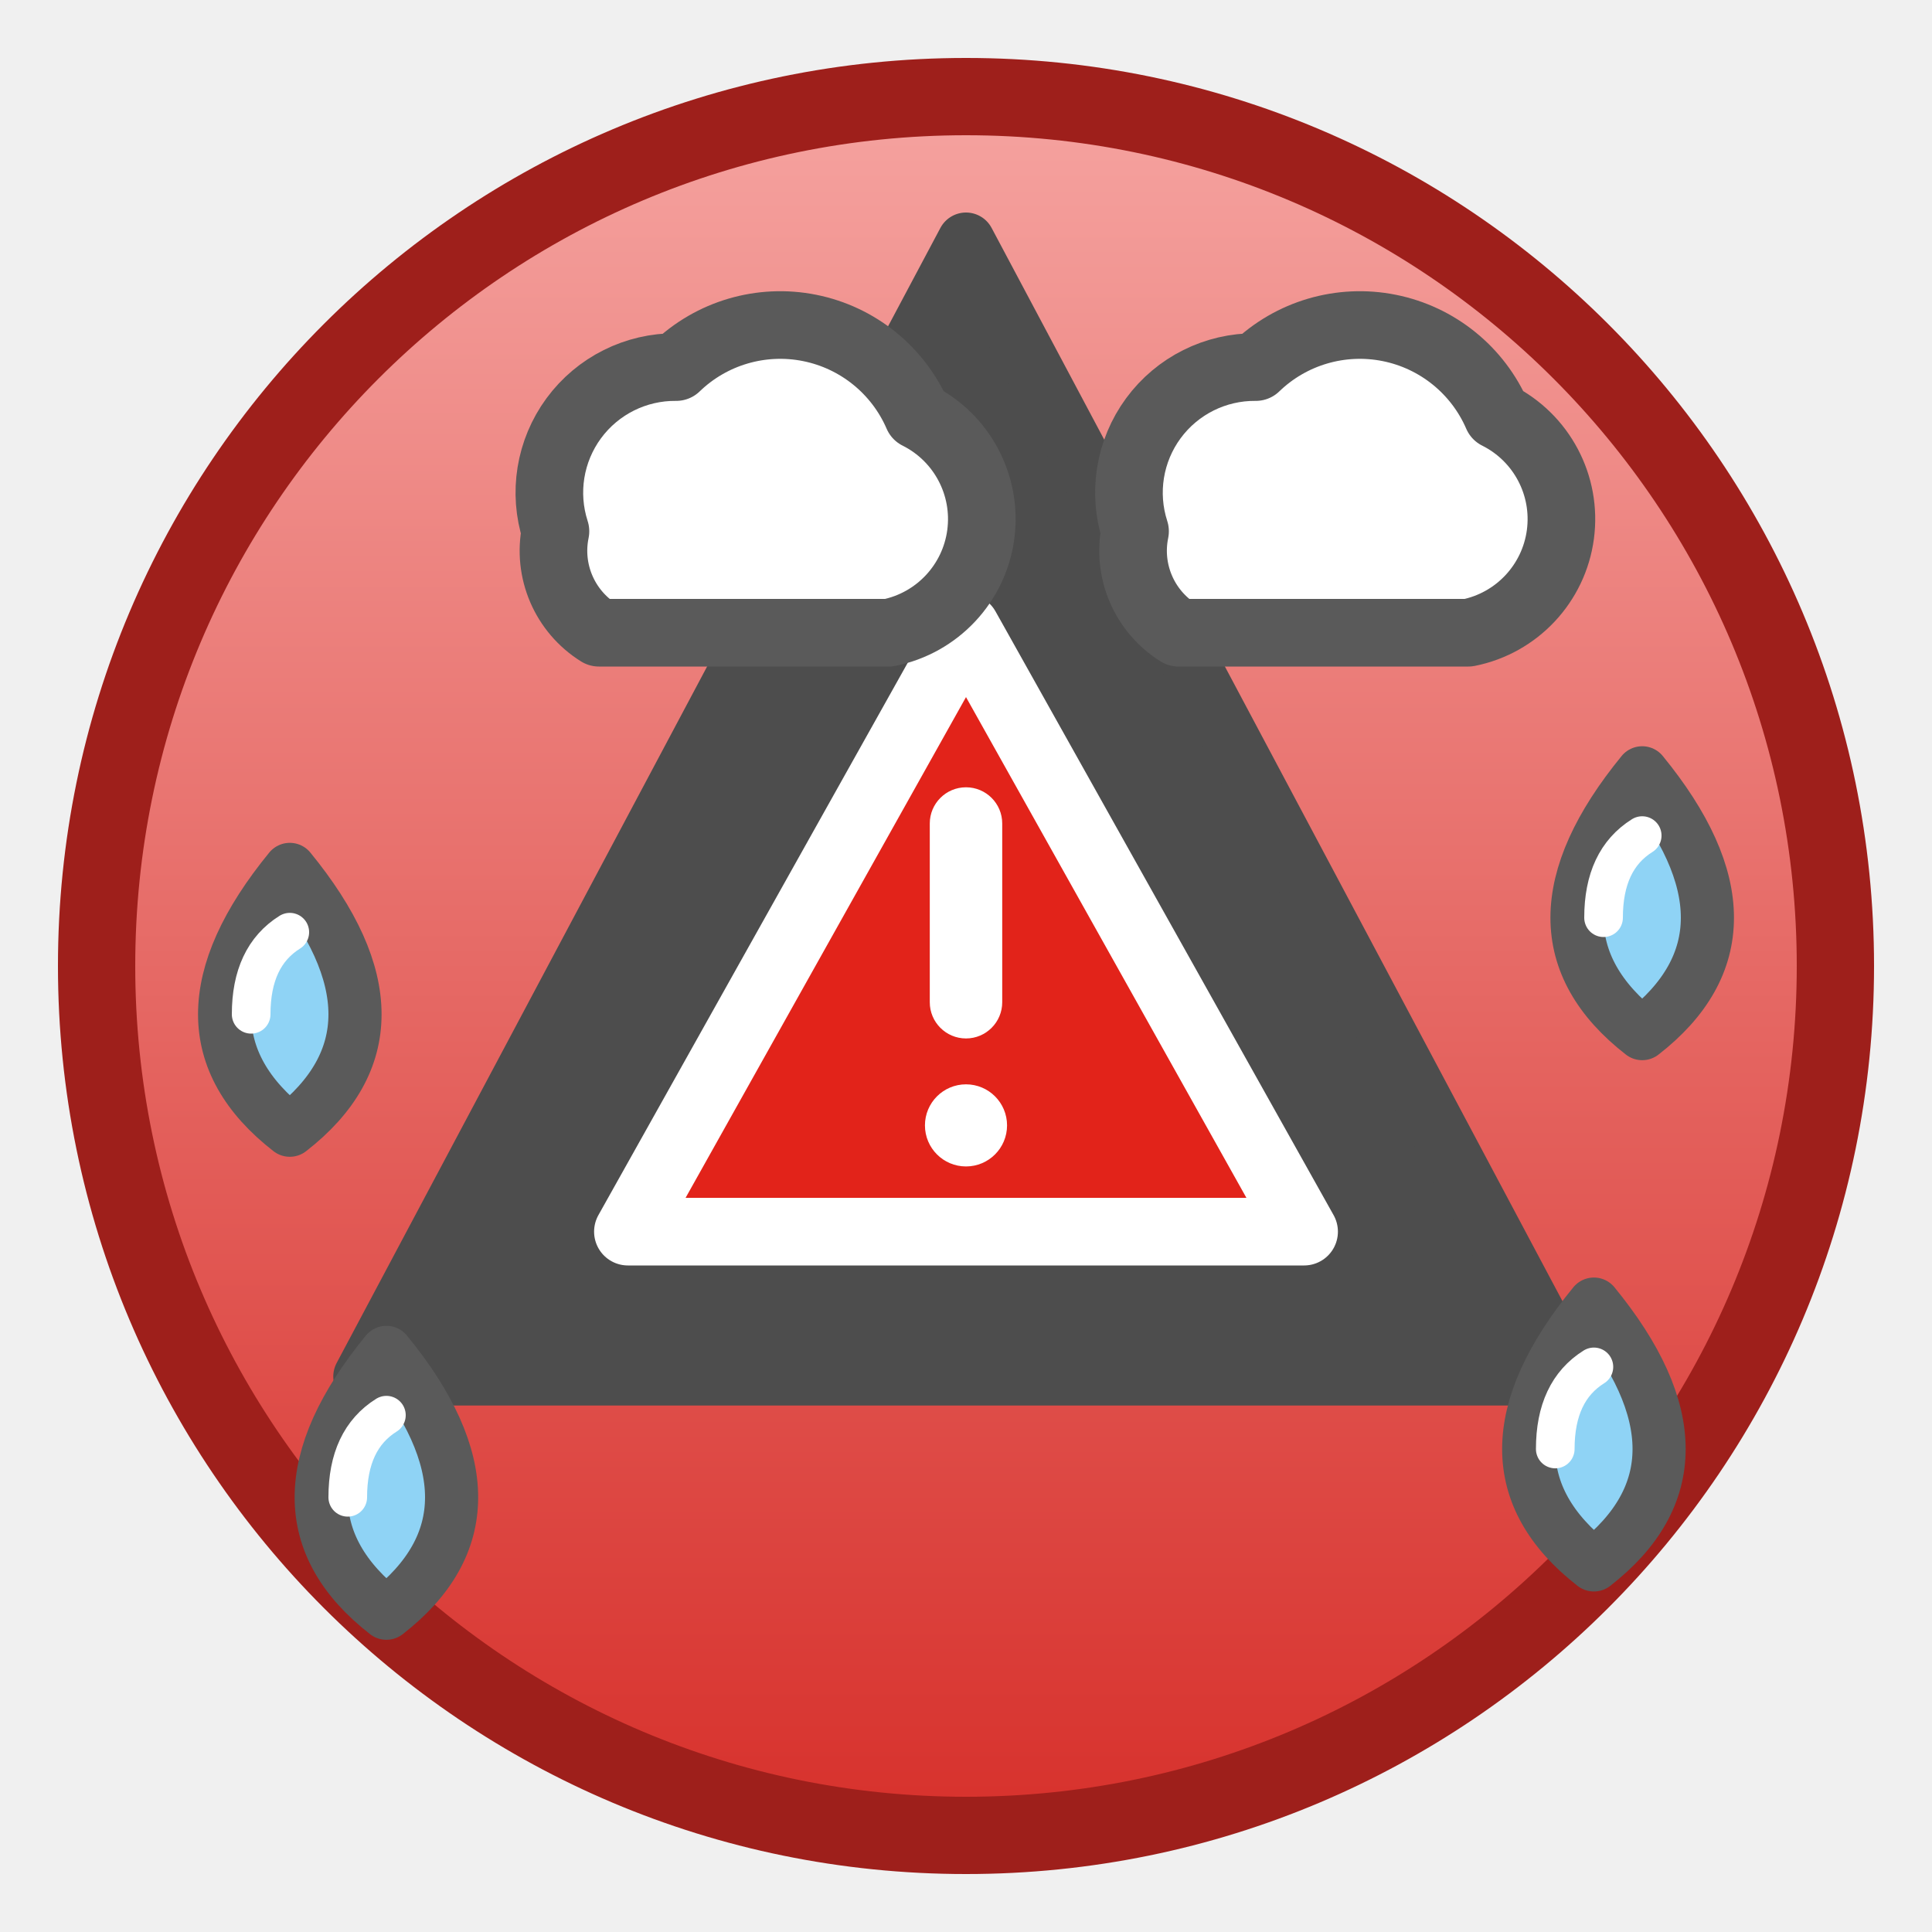
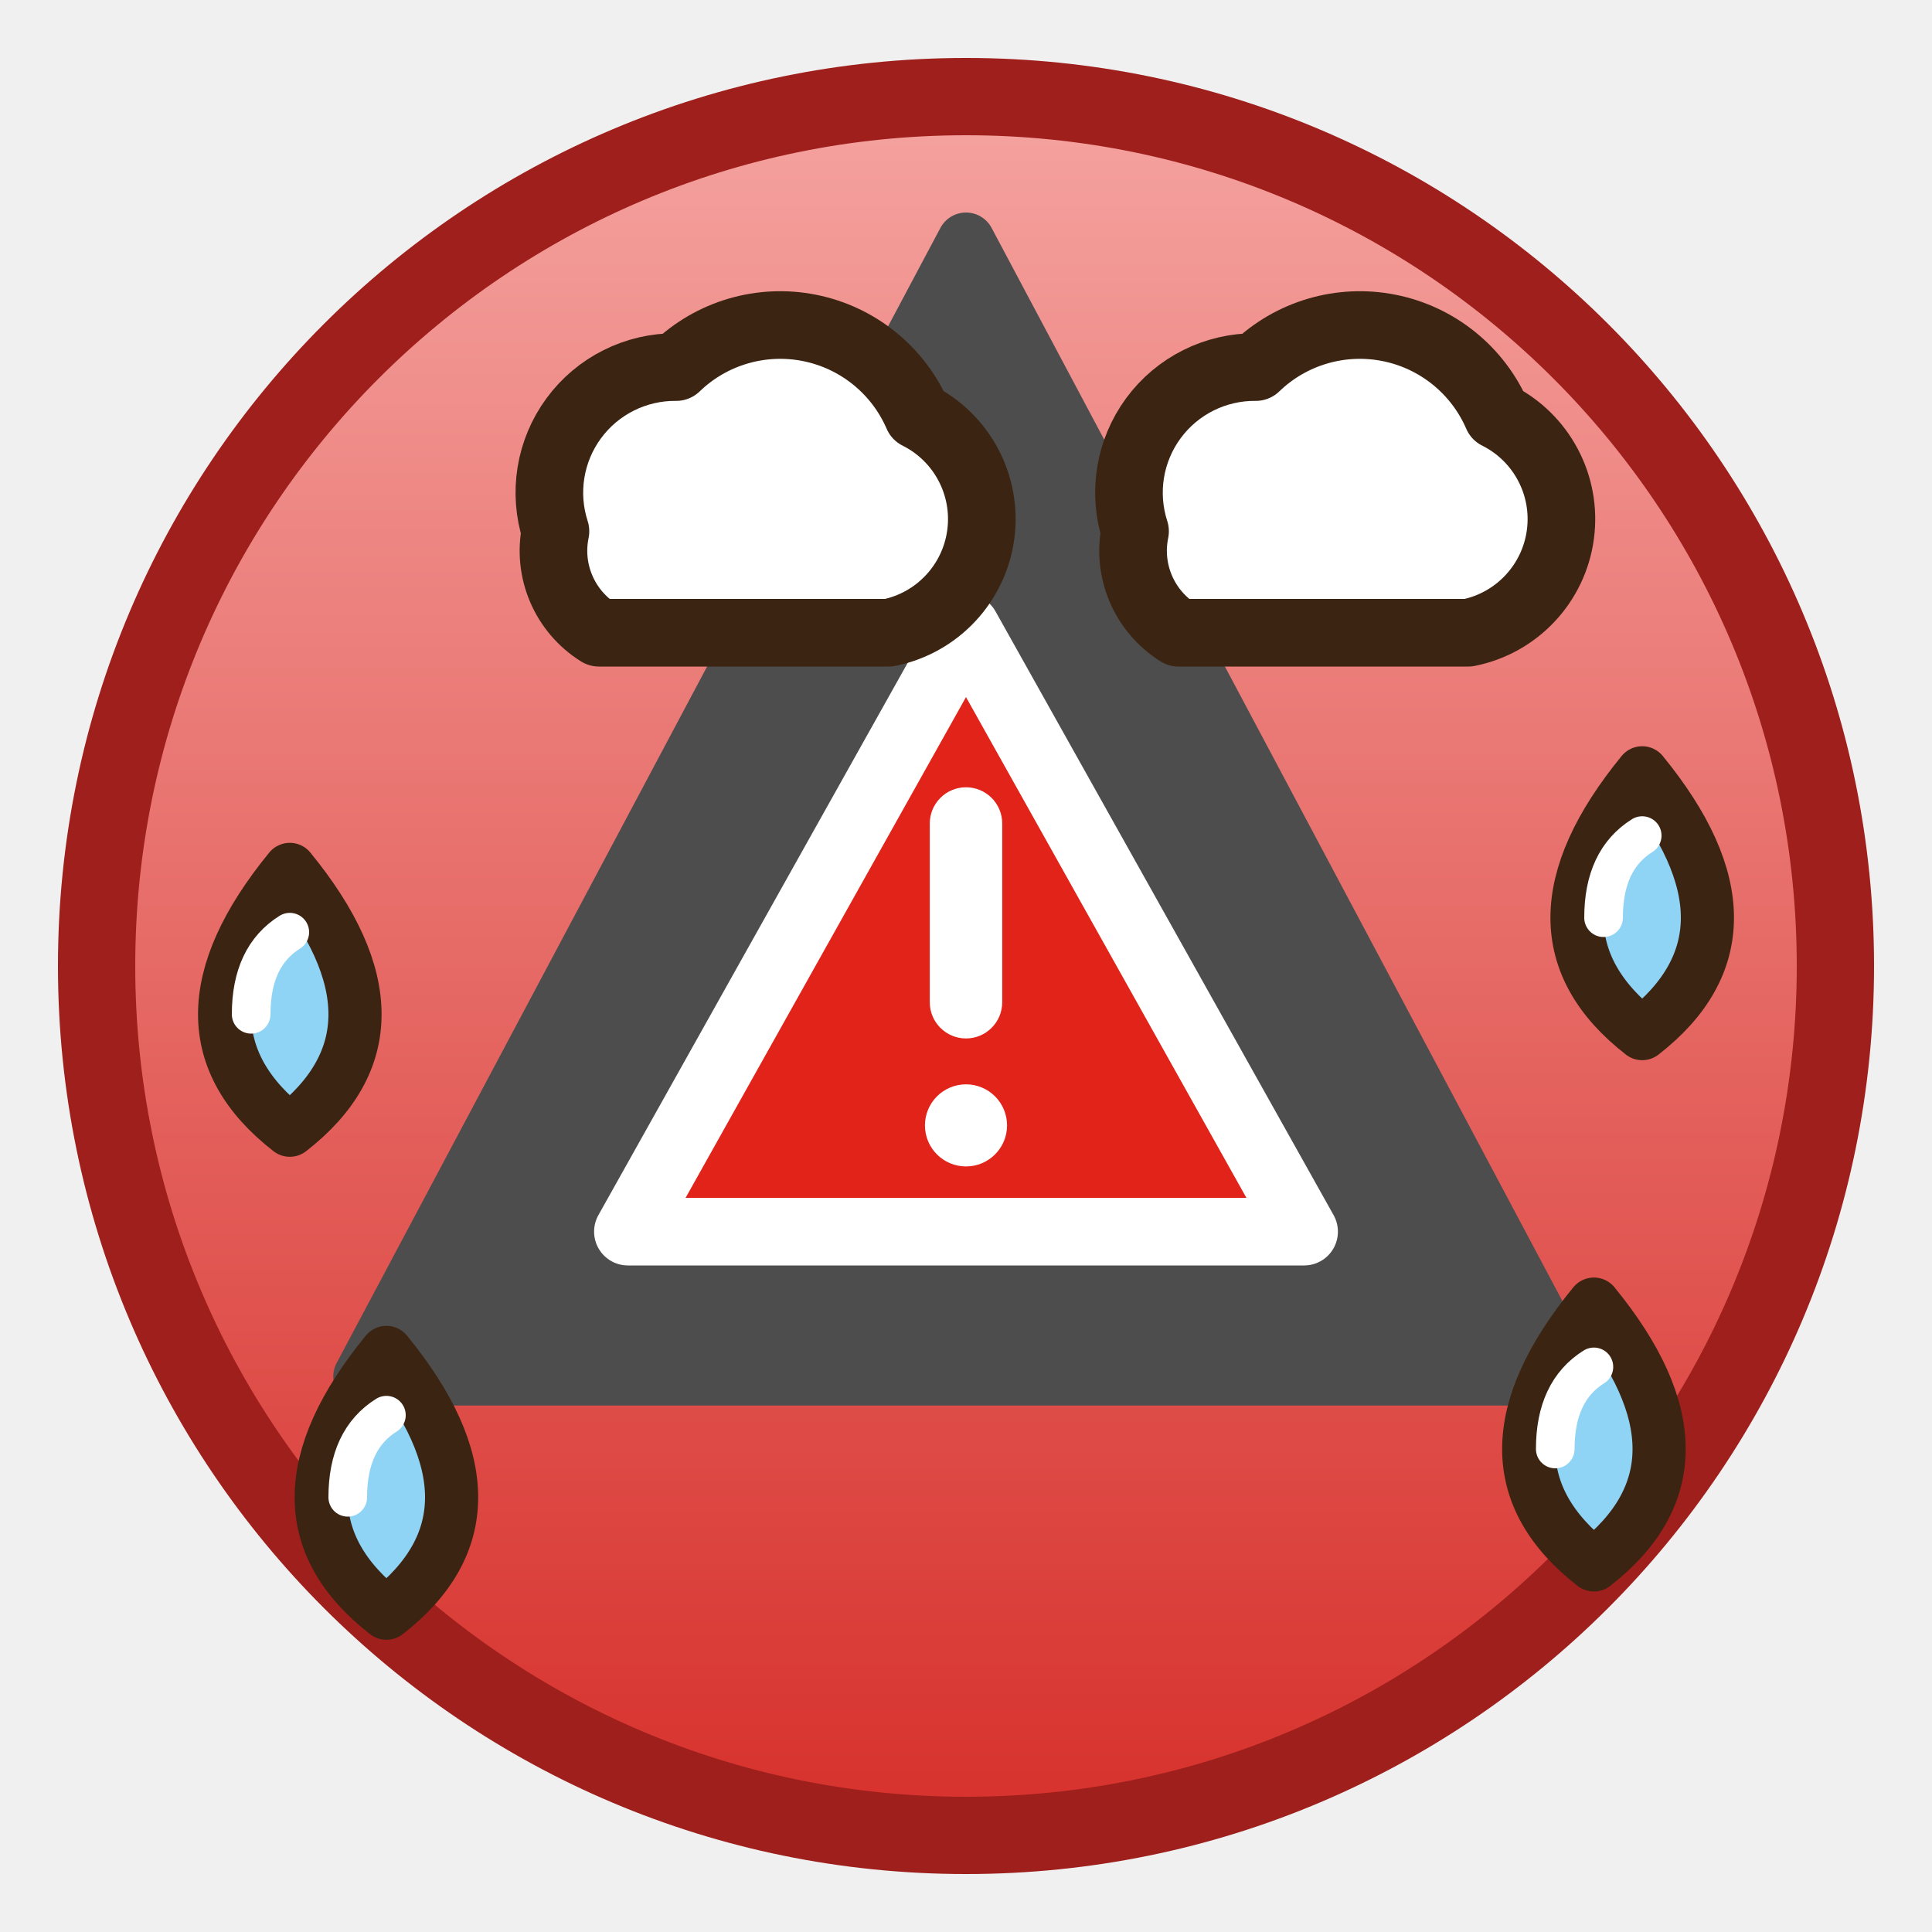
<svg xmlns="http://www.w3.org/2000/svg" width="40" height="40" viewBox="0 0 40 40" role="img" aria-labelledby="title">
  <defs>
    <linearGradient id="gK" x1="0" y1="0" x2="0" y2="1">
      <stop offset="0" stop-color="#F5A3A0" />
      <stop offset="1" stop-color="#D7302B" />
    </linearGradient>
  </defs>
  <g>
    <animateTransform attributeName="transform" type="translate" values="0 0;-0.7 0;0.7 0;-0.7 0;0.7 0;0 0;0 0" dur="0.8s" repeatCount="indefinite" />
    <g>
      <animate attributeName="opacity" values="1;0.35;1" keyTimes="0;0.5;1" calcMode="spline" keySplines="0.45 0 0.55 1;0.45 0 0.55 1" dur="1.4s" repeatCount="indefinite" />
      <circle cx="20" cy="20" r="18" fill="url(#gK)" stroke="#9E1F1B" stroke-width="1.6" />
    </g>
    <g transform="rotate(0 20 20)">
      <path d="M20,5 L32.5,28.5 L7.5,28.5 Z" fill="#4D4D4D" stroke="#4D4D4D" stroke-width="1.2" stroke-linejoin="round" />
    </g>
    <g>
      <animate attributeName="opacity" values="1;0.35;1" keyTimes="0;0.5;1" calcMode="spline" keySplines="0.45 0 0.55 1;0.45 0 0.55 1" dur="1.4s" repeatCount="indefinite" />
      <path d="M20,13 L27,25.5 L13,25.5 Z" fill="#E2231A" stroke="#FFFFFF" stroke-width="1.4" stroke-linejoin="round" />
      <rect x="19.25" y="16.3" width="1.5" height="5.2" rx="0.75" fill="#FFFFFF" />
      <circle cx="20" cy="23.3" r="0.85" fill="#FFFFFF" />
    </g>
  </g>
  <g opacity="1">
    <animate attributeName="opacity" values="0;1;1;0" keyTimes="0;0.2;0.7;1" dur="1.8s" begin="0s" repeatCount="indefinite" />
    <animateTransform attributeName="transform" type="translate" values="0 0;-2 -8" dur="1.8s" begin="0s" repeatCount="indefinite" />
-     <path d="M11.5,11 a2.6,2.6 0 0 1 2.5,-3.4 a3.1,3.1 0 0 1 5,1 a2.4,2.4 0 0 1 -0.6,4.5 h-6 a2,2 0 0 1 -0.9,-2.1 z" fill="#FFFFFF" stroke="#5A5A5A" stroke-width="1.4" stroke-linejoin="round" />
+     <path d="M11.5,11 a2.6,2.6 0 0 1 2.5,-3.4 a3.1,3.1 0 0 1 5,1 a2.4,2.4 0 0 1 -0.6,4.5 h-6 a2,2 0 0 1 -0.9,-2.1 z" fill="#FFFFFF" stroke="#3B2412" stroke-width="1.4" stroke-linejoin="round" />
  </g>
  <g opacity="1">
    <animate attributeName="opacity" values="0;1;1;0" keyTimes="0;0.2;0.7;1" dur="1.8s" begin="0.9s" repeatCount="indefinite" />
    <animateTransform attributeName="transform" type="translate" values="0 0;2 -8" dur="1.8s" begin="0.9s" repeatCount="indefinite" />
-     <path d="M23.5,11 a2.6,2.6 0 0 1 2.5,-3.4 a3.1,3.1 0 0 1 5,1 a2.4,2.4 0 0 1 -0.6,4.5 h-6 a2,2 0 0 1 -0.9,-2.1 z" fill="#FFFFFF" stroke="#5A5A5A" stroke-width="1.4" stroke-linejoin="round" />
+     <path d="M23.5,11 a2.6,2.6 0 0 1 2.5,-3.4 a3.1,3.1 0 0 1 5,1 a2.4,2.4 0 0 1 -0.6,4.5 h-6 a2,2 0 0 1 -0.9,-2.1 z" fill="#FFFFFF" stroke="#3B2412" stroke-width="1.4" stroke-linejoin="round" />
  </g>
  <g opacity="1">
    <animate attributeName="opacity" values="0;1;1;0" keyTimes="0;0.15;0.7;1" dur="1.4s" begin="0s" repeatCount="indefinite" />
    <animateTransform attributeName="transform" type="translate" values="0 0;-3 6" dur="1.4s" begin="0s" repeatCount="indefinite" />
-     <path d="M6,18 q2.7,3.3 0,5.4 q-2.7,-2.1 0,-5.4 z" fill="#8FD3F5" stroke="#5A5A5A" stroke-width="1.1" stroke-linejoin="round" />
+     <path d="M6,18 q2.7,3.3 0,5.4 q-2.7,-2.1 0,-5.4 z" fill="#8FD3F5" stroke="#3B2412" stroke-width="1.1" stroke-linejoin="round" />
    <path d="M5.2,21 q0,-1.2 0.8,-1.7" fill="none" stroke="#FFFFFF" stroke-width="0.8" stroke-linecap="round" />
  </g>
  <g opacity="1">
    <animate attributeName="opacity" values="0;1;1;0" keyTimes="0;0.15;0.7;1" dur="1.4s" begin="0.5s" repeatCount="indefinite" />
    <animateTransform attributeName="transform" type="translate" values="0 0;3 6" dur="1.4s" begin="0.5s" repeatCount="indefinite" />
-     <path d="M34,16 q2.7,3.3 0,5.4 q-2.7,-2.1 0,-5.4 z" fill="#8FD3F5" stroke="#5A5A5A" stroke-width="1.1" stroke-linejoin="round" />
+     <path d="M34,16 q2.7,3.3 0,5.4 q-2.7,-2.1 0,-5.4 z" fill="#8FD3F5" stroke="#3B2412" stroke-width="1.1" stroke-linejoin="round" />
    <path d="M33.2,19 q0,-1.2 0.8,-1.7" fill="none" stroke="#FFFFFF" stroke-width="0.8" stroke-linecap="round" />
  </g>
  <g opacity="1">
    <animate attributeName="opacity" values="0;1;1;0" keyTimes="0;0.15;0.7;1" dur="1.4s" begin="1.0s" repeatCount="indefinite" />
    <animateTransform attributeName="transform" type="translate" values="0 0;3 5" dur="1.4s" begin="1.0s" repeatCount="indefinite" />
-     <path d="M33,27 q2.7,3.3 0,5.4 q-2.7,-2.1 0,-5.4 z" fill="#8FD3F5" stroke="#5A5A5A" stroke-width="1.1" stroke-linejoin="round" />
+     <path d="M33,27 q2.7,3.3 0,5.4 q-2.7,-2.1 0,-5.4 z" fill="#8FD3F5" stroke="#3B2412" stroke-width="1.1" stroke-linejoin="round" />
    <path d="M32.2,30 q0,-1.2 0.8,-1.7" fill="none" stroke="#FFFFFF" stroke-width="0.8" stroke-linecap="round" />
  </g>
  <g opacity="1">
    <animate attributeName="opacity" values="0;1;1;0" keyTimes="0;0.15;0.7;1" dur="1.4s" begin="0.25s" repeatCount="indefinite" />
    <animateTransform attributeName="transform" type="translate" values="0 0;-3 5" dur="1.4s" begin="0.25s" repeatCount="indefinite" />
-     <path d="M8,28 q2.7,3.3 0,5.4 q-2.7,-2.1 0,-5.4 z" fill="#8FD3F5" stroke="#5A5A5A" stroke-width="1.1" stroke-linejoin="round" />
+     <path d="M8,28 q2.7,3.3 0,5.4 q-2.7,-2.1 0,-5.4 z" fill="#8FD3F5" stroke="#3B2412" stroke-width="1.1" stroke-linejoin="round" />
    <path d="M7.2,31 q0,-1.2 0.8,-1.7" fill="none" stroke="#FFFFFF" stroke-width="0.8" stroke-linecap="round" />
  </g>
</svg>
